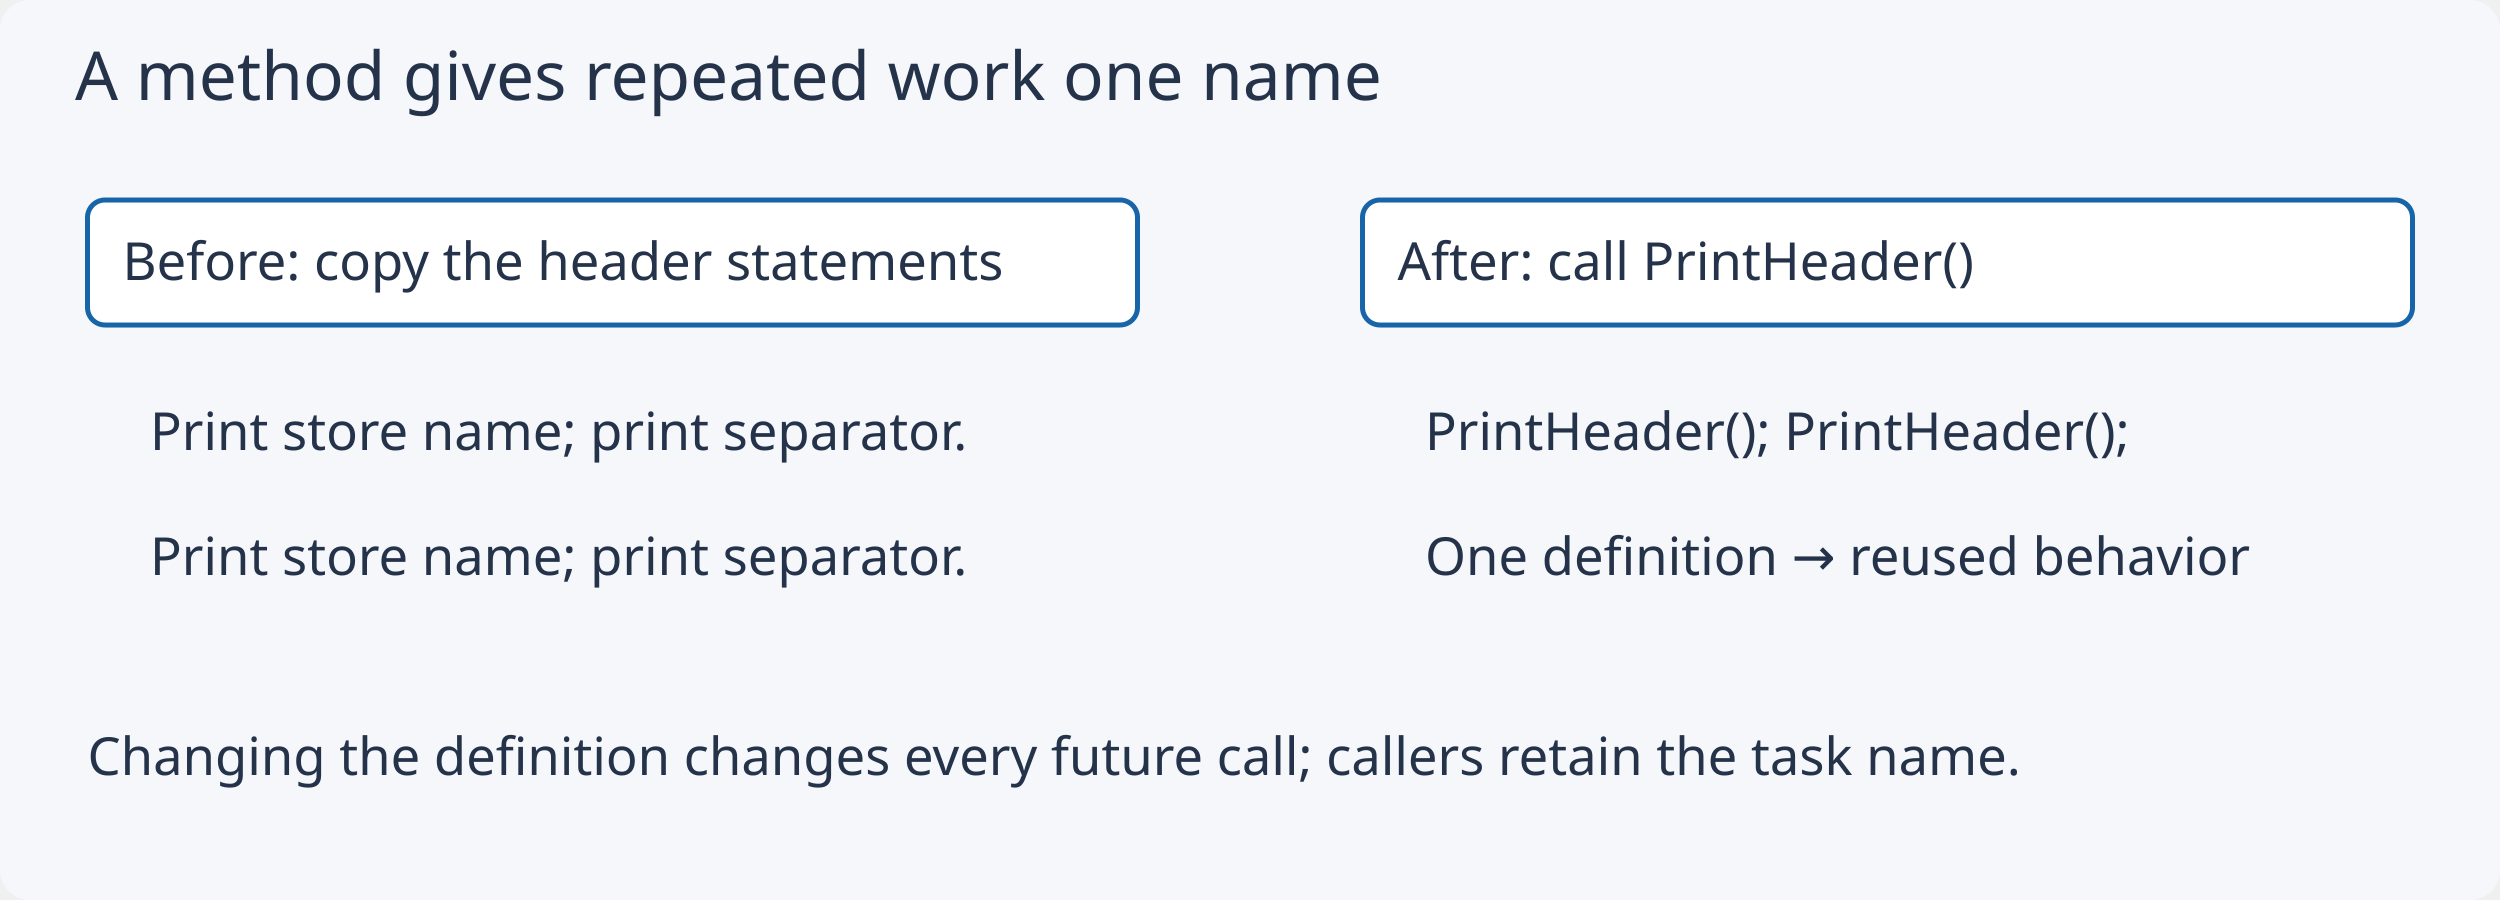
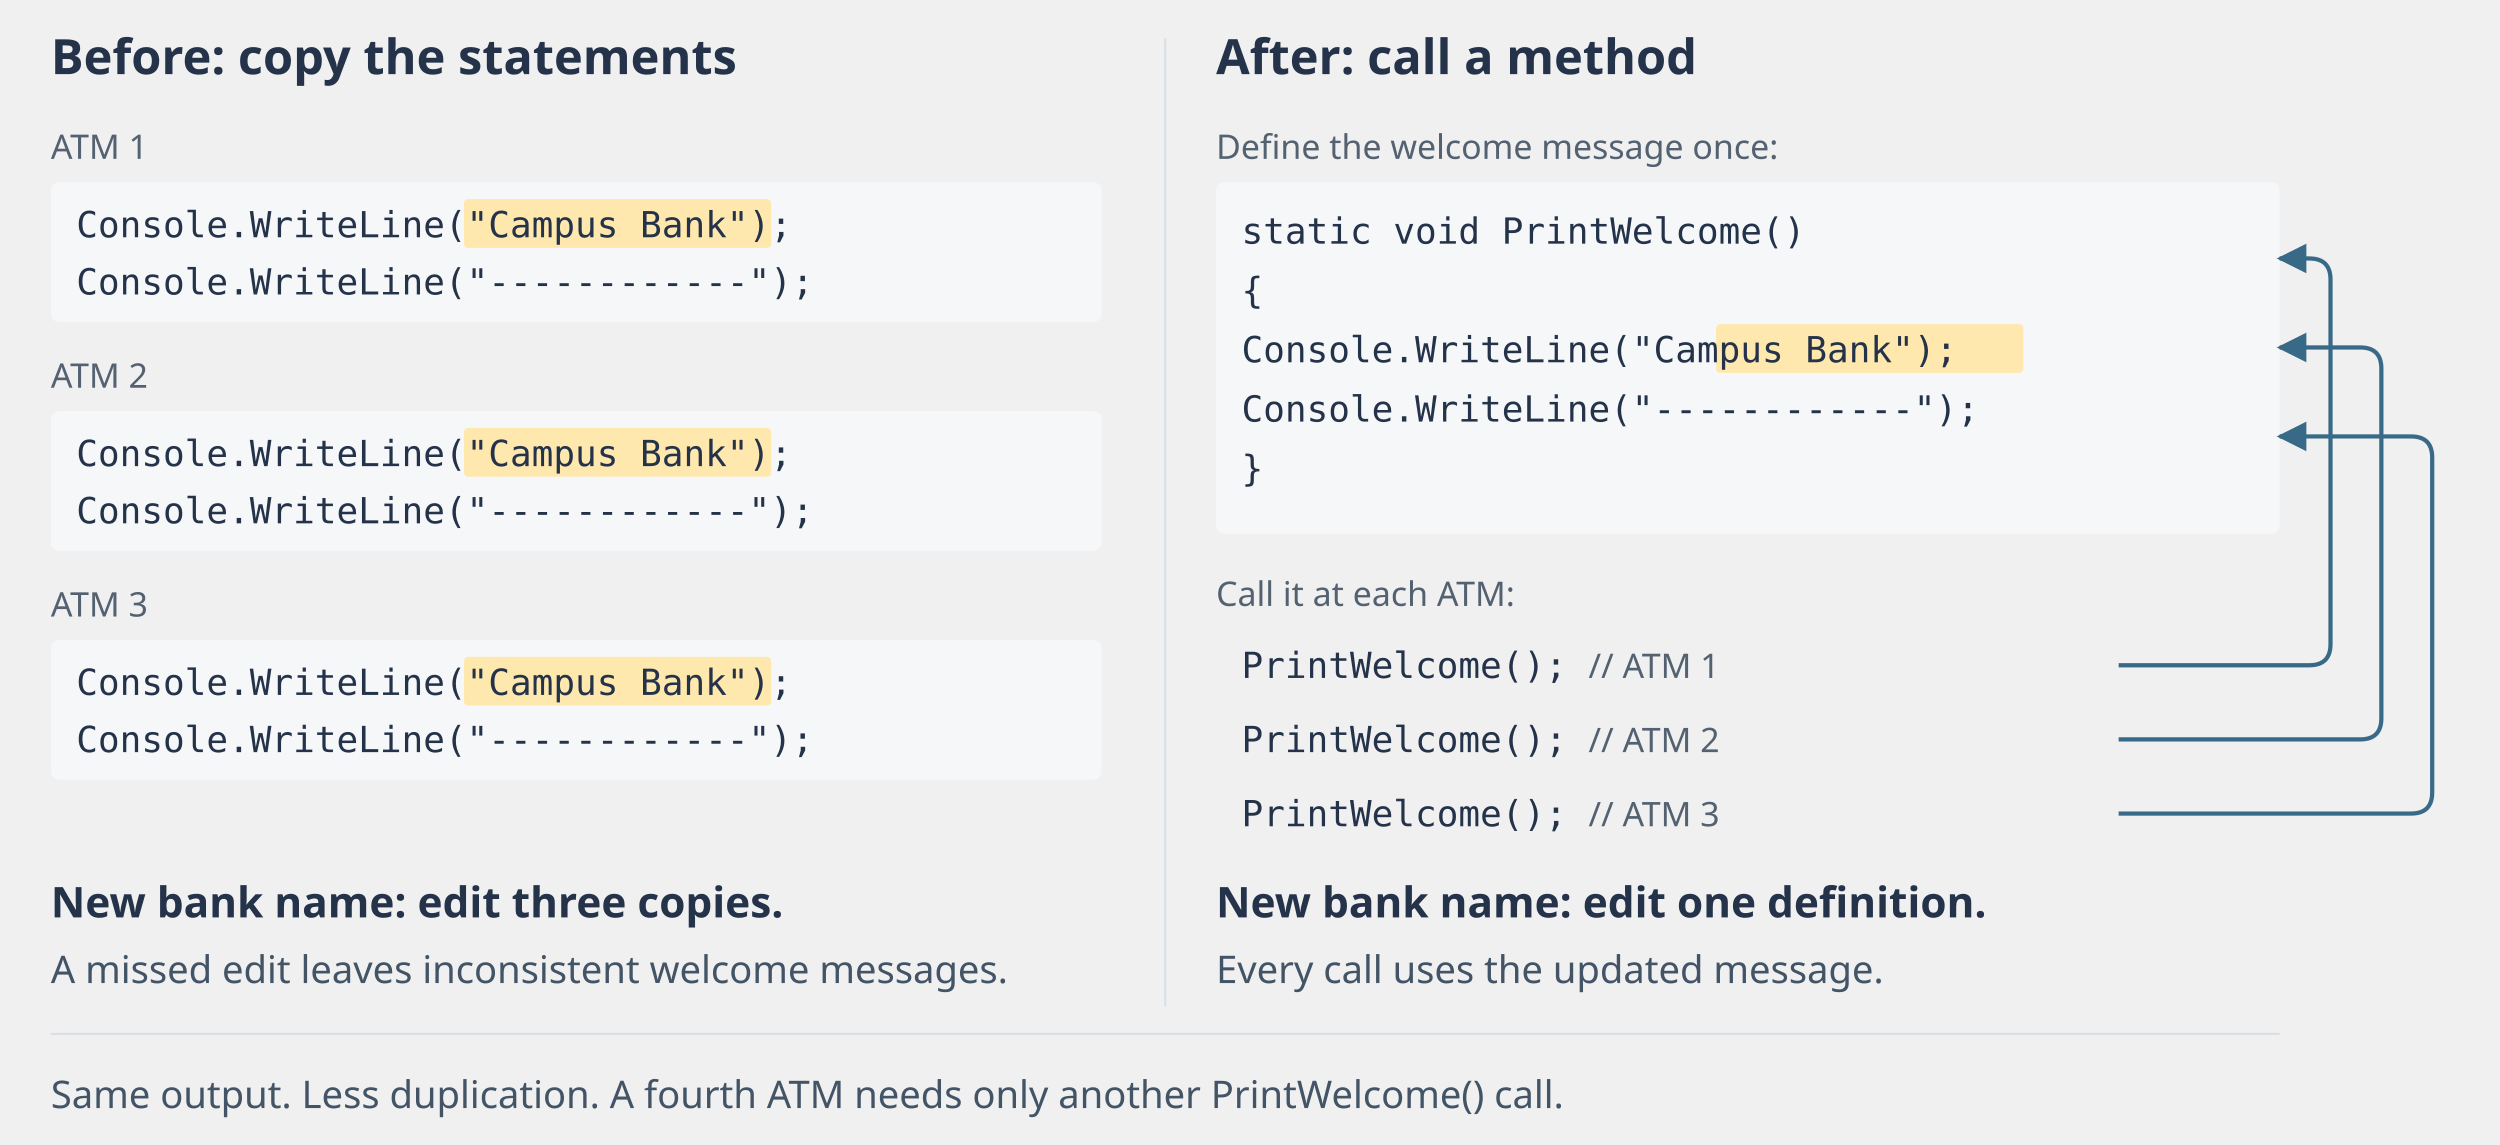
- <svg xmlns="http://www.w3.org/2000/svg" viewBox="0 0 1000 360" role="img" aria-labelledby="t d">
-   <rect width="100%" height="100%" rx="12" fill="#f5f7fb" />
-   <text x="30" y="40" font-family="sans-serif" font-size="27" fill="#24334a">A method gives repeated work one name</text>
-   <rect x="35" y="80" width="420" height="50" rx="7" fill="white" stroke="#1765a8" stroke-width="2" />
-   <text x="49" y="112" font-family="sans-serif" font-size="21" fill="#24334a">Before: copy the header statements</text>
-   <rect x="545" y="80" width="420" height="50" rx="7" fill="white" stroke="#1765a8" stroke-width="2" />
-   <text x="559" y="112" font-family="sans-serif" font-size="21" fill="#24334a">After: call PrintHeader()</text>
-   <text x="60" y="180" font-family="sans-serif" font-size="21" fill="#24334a">Print store name; print separator.</text>
-   <text x="60" y="230" font-family="sans-serif" font-size="21" fill="#24334a">Print store name; print separator.</text>
-   <text x="570" y="180" font-family="sans-serif" font-size="21" fill="#24334a">PrintHeader();   PrintHeader();</text>
-   <text x="570" y="230" font-family="sans-serif" font-size="21" fill="#24334a">One definition → reused behavior</text>
-   <text x="35" y="310" font-family="sans-serif" font-size="21" fill="#24334a">Changing the definition changes every future call; callers retain the task name.</text>
+ <svg xmlns="http://www.w3.org/2000/svg" viewBox="0 0 1180 540" role="img" aria-labelledby="title desc">
+   <defs>
+     <marker id="call_arrow" viewBox="0 0 10 10" refX="9" refY="5" markerWidth="7" markerHeight="7" orient="auto">
+       <path d="M 0 0 L 10 5 L 0 10 z" fill="#386a87" />
+     </marker>
+   </defs>
+   <style>
+ .heading{font:600 23px system-ui,sans-serif;fill:#24334a}
+ .label{font:16px system-ui,sans-serif;fill:#536170}
+ .code{font:17px ui-monospace,SFMono-Regular,Consolas,monospace;fill:#24334a;white-space:pre}
+ .benefit{font:600 20px system-ui,sans-serif;fill:#24334a}
+ .note{font:18px system-ui,sans-serif;fill:#425466}
+ .call_link{fill:none;stroke:#386a87;stroke-width:2;marker-end:url(#call_arrow)}
+ </style>
+   <text class="heading" x="24" y="35">Before: copy the statements</text>
+   <text class="heading" x="574" y="35">After: call a method</text>
+   <path d="M 550 18 V 475" stroke="#d8dfe5" />
+   <text class="label" x="24" y="75">ATM 1</text>
+   <rect x="24" y="86" width="496" height="66" rx="4" fill="#f5f7f9" />
+   <rect x="219" y="94" width="145" height="23" rx="2" fill="#ffe8ad" />
+   <text class="code" x="36" y="112">Console.WriteLine("Campus Bank");</text>
+   <text class="code" x="36" y="139">Console.WriteLine("------------");</text>
+   <text class="label" x="24" y="183">ATM 2</text>
+   <rect x="24" y="194" width="496" height="66" rx="4" fill="#f5f7f9" />
+   <rect x="219" y="202" width="145" height="23" rx="2" fill="#ffe8ad" />
+   <text class="code" x="36" y="220">Console.WriteLine("Campus Bank");</text>
+   <text class="code" x="36" y="247">Console.WriteLine("------------");</text>
+   <text class="label" x="24" y="291">ATM 3</text>
+   <rect x="24" y="302" width="496" height="66" rx="4" fill="#f5f7f9" />
+   <rect x="219" y="310" width="145" height="23" rx="2" fill="#ffe8ad" />
+   <text class="code" x="36" y="328">Console.WriteLine("Campus Bank");</text>
+   <text class="code" x="36" y="355">Console.WriteLine("------------");</text>
+   <text class="label" x="574" y="75">Define the welcome message once:</text>
+   <rect x="574" y="86" width="502" height="166" rx="4" fill="#f5f7f9" />
+   <text class="code" x="586" y="115">static void PrintWelcome()</text>
+   <text class="code" x="586" y="143">{</text>
+   <rect x="810" y="153" width="145" height="23" rx="2" fill="#ffe8ad" />
+   <text class="code" x="586" y="171">    Console.WriteLine("Campus Bank");</text>
+   <text class="code" x="586" y="199">    Console.WriteLine("------------");</text>
+   <text class="code" x="586" y="227">}</text>
+   <text class="label" x="574" y="286">Call it at each ATM:</text>
+   <text class="code" x="586" y="320">PrintWelcome();  <tspan class="label">// ATM 1</tspan>
+   </text>
+   <text class="code" x="586" y="355">PrintWelcome();  <tspan class="label">// ATM 2</tspan>
+   </text>
+   <text class="code" x="586" y="390">PrintWelcome();  <tspan class="label">// ATM 3</tspan>
+   </text>
+   <path class="call_link" d="M 1000 314 H 1090 Q 1100 314 1100 304 V 132 Q 1100 122 1090 122 H 1076" />
+   <path class="call_link" d="M 1000 349 H 1114 Q 1124 349 1124 339 V 174 Q 1124 164 1114 164 H 1076" />
+   <path class="call_link" d="M 1000 384 H 1138 Q 1148 384 1148 374 V 216 Q 1148 206 1138 206 H 1076" />
+   <text class="benefit" x="24" y="433">New bank name: edit three copies.</text>
+   <text class="benefit" x="574" y="433">New bank name: edit one definition.</text>
+   <text class="note" x="24" y="464">A missed edit leaves inconsistent welcome messages.</text>
+   <text class="note" x="574" y="464">Every call uses the updated message.</text>
+   <path d="M 24 488 H 1076" stroke="#d8dfe5" />
+   <text class="note" x="24" y="523">Same output. Less duplication. A fourth ATM needs only another PrintWelcome() call.</text>
</svg>
